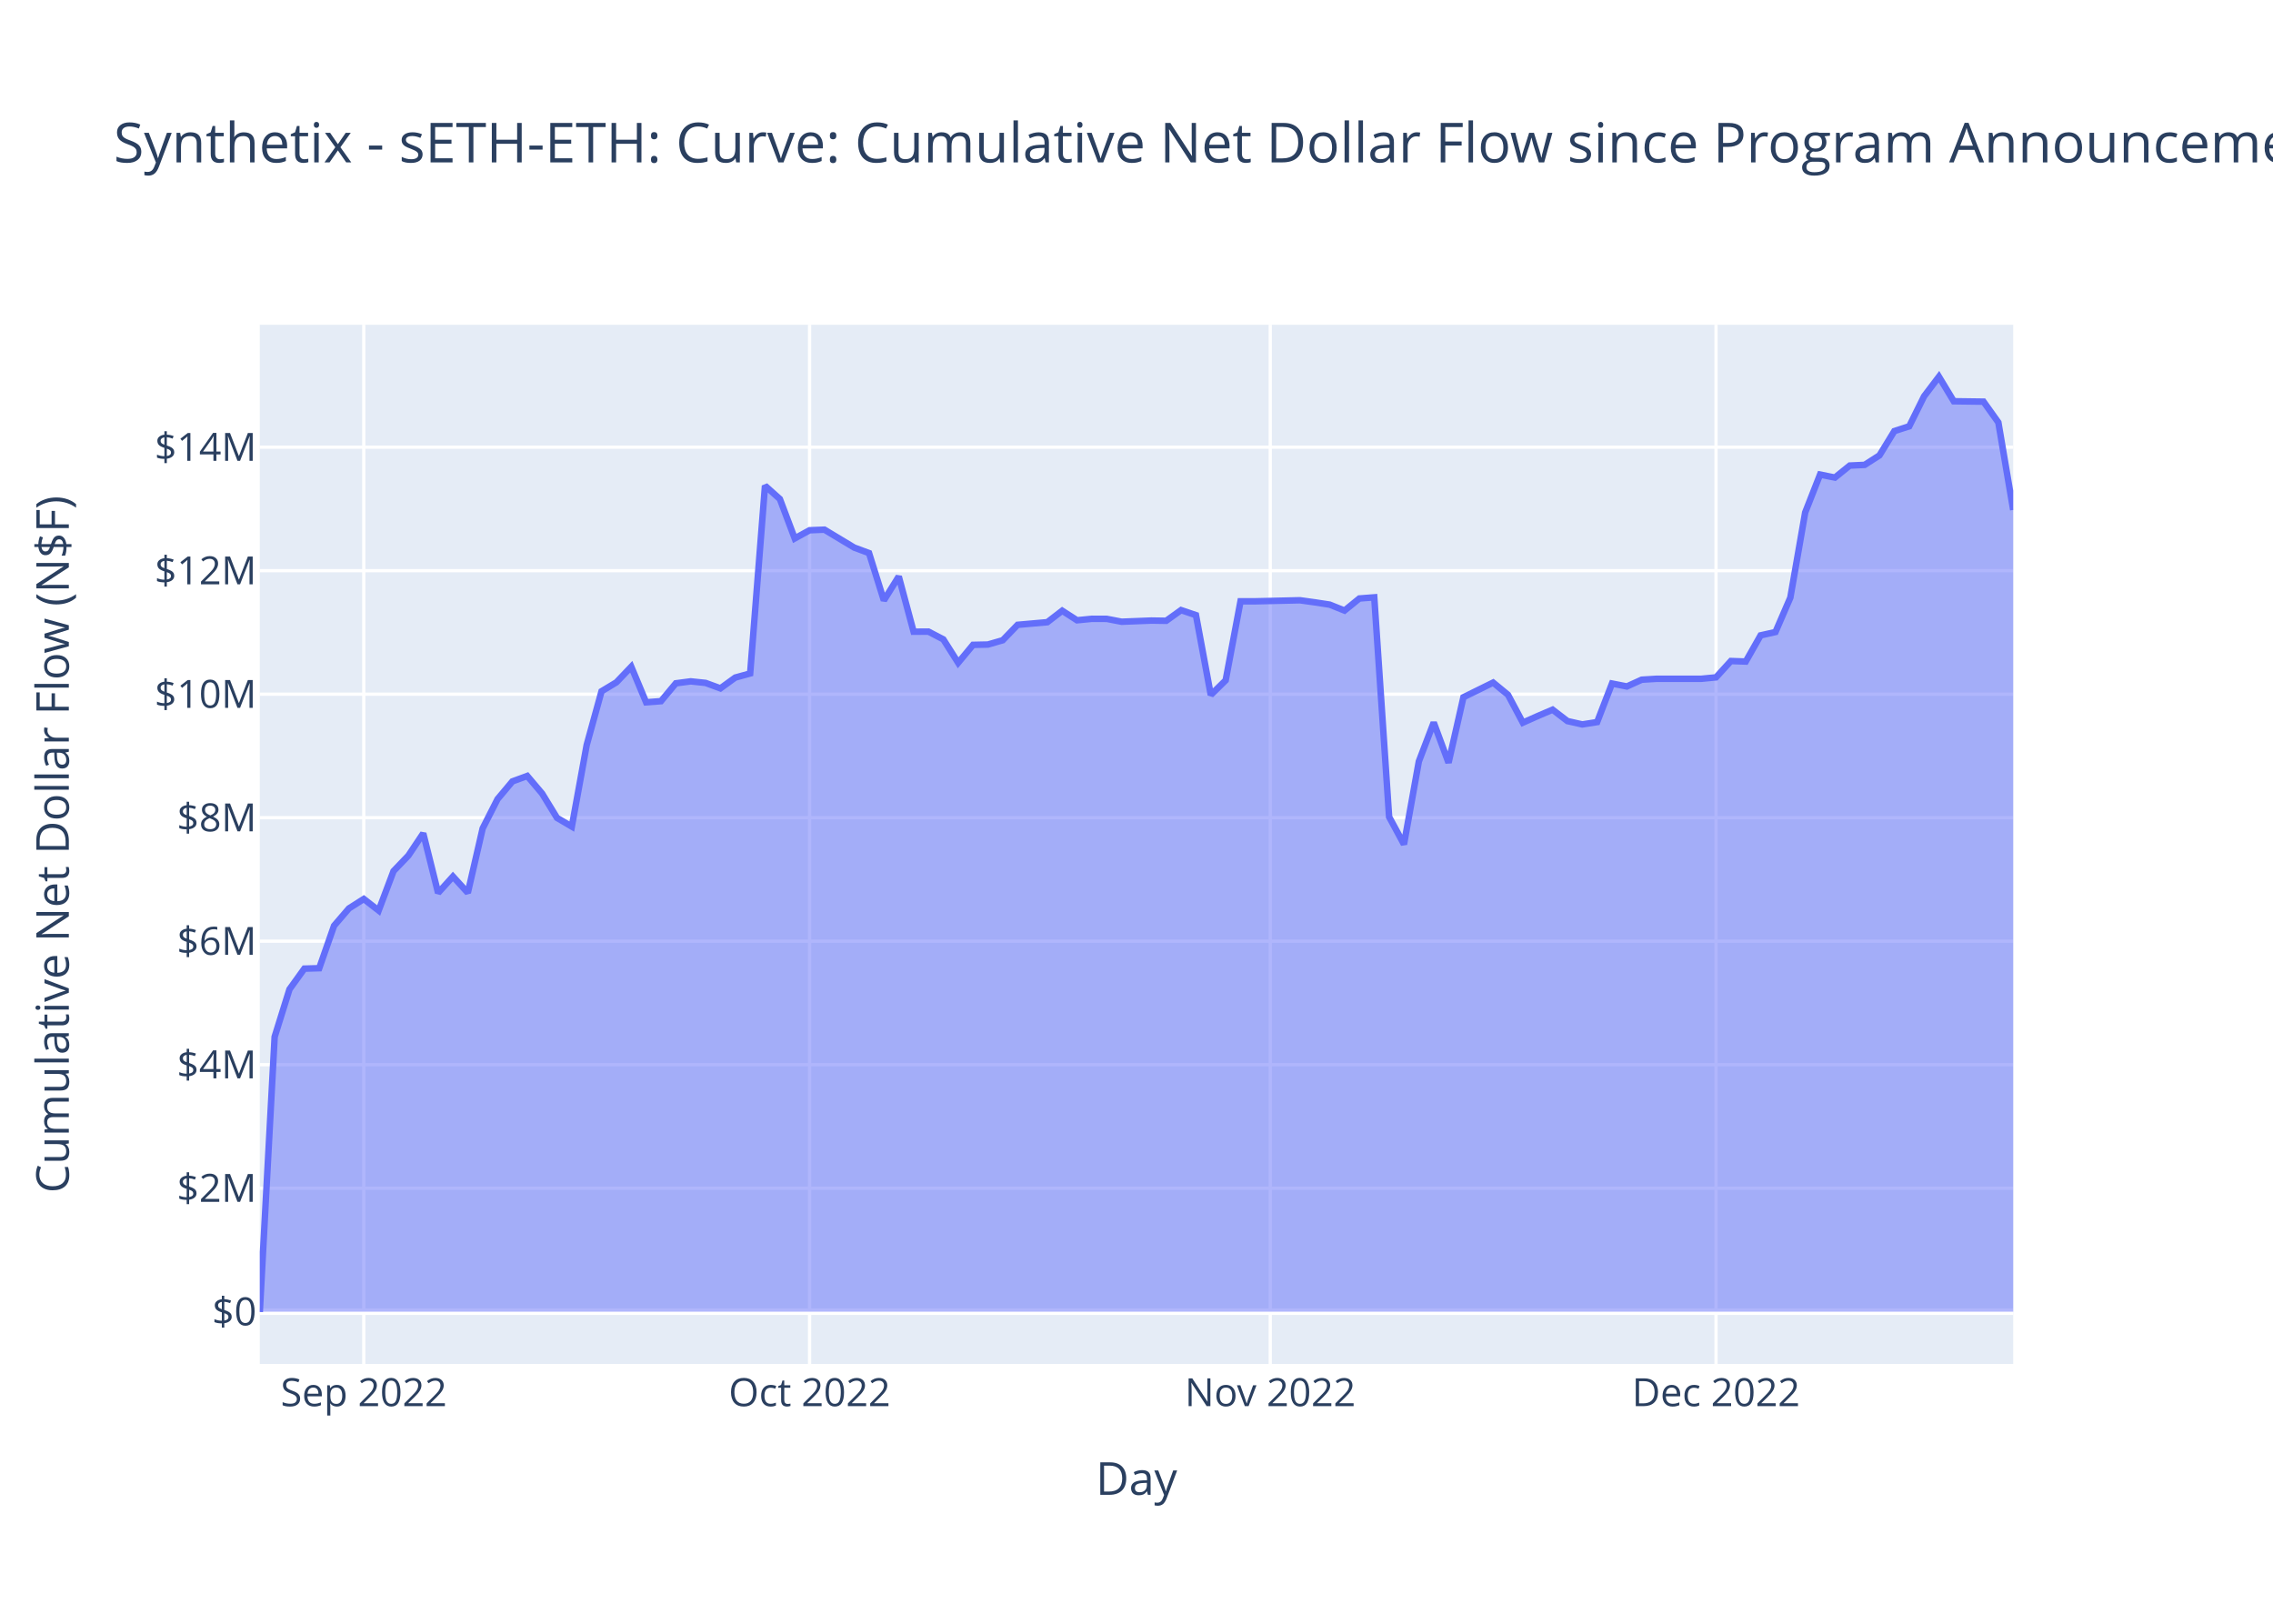
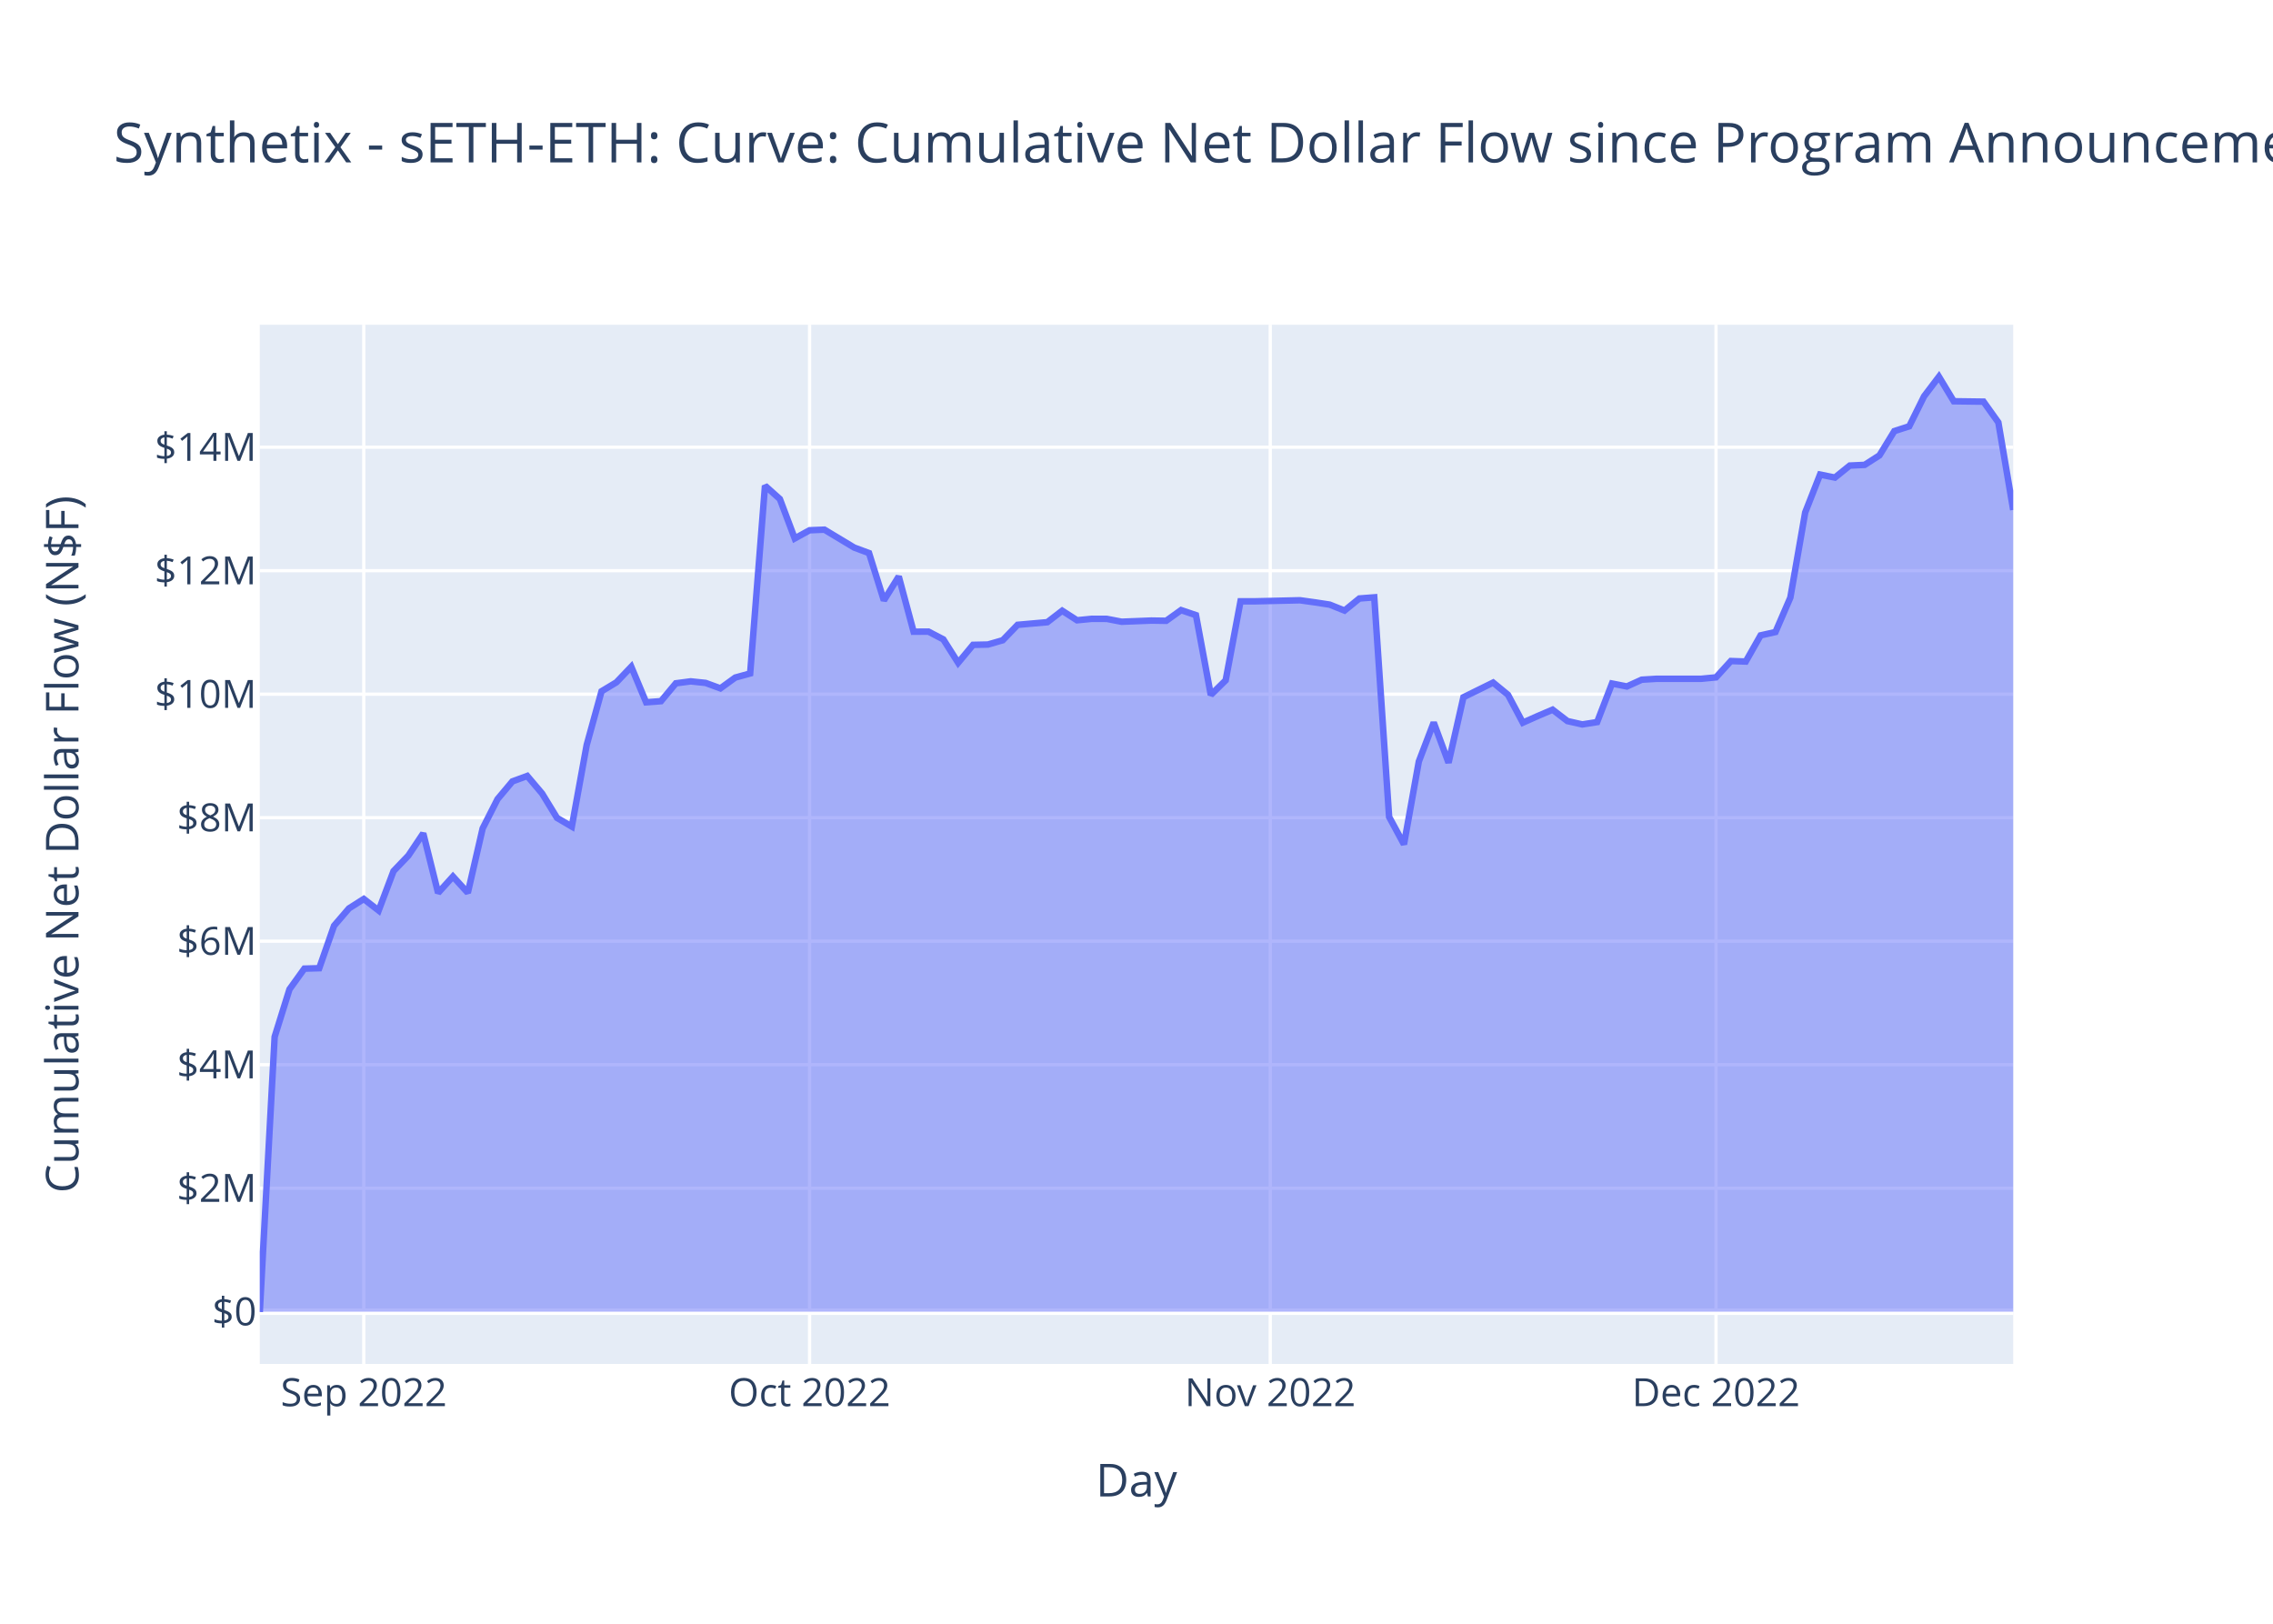
<svg xmlns="http://www.w3.org/2000/svg" class="main-svg" width="700" height="500" style="" viewBox="0 0 700 500">
  <rect x="0" y="0" width="700" height="500" style="fill: rgb(255, 255, 255); fill-opacity: 1;" />
-   <defs id="defs-1b888f">
+   <defs id="defs-8222b9">
    <g class="clips">
-       <clipPath id="clip1b888fxyplot" class="plotclip">
+       <clipPath id="clip8222b9xyplot" class="plotclip">
        <rect width="540" height="320" />
      </clipPath>
-       <clipPath class="axesclip" id="clip1b888fx">
+       <clipPath class="axesclip" id="clip8222b9x">
        <rect x="80" y="0" width="540" height="500" />
      </clipPath>
-       <clipPath class="axesclip" id="clip1b888fy">
+       <clipPath class="axesclip" id="clip8222b9y">
        <rect x="0" y="100" width="700" height="320" />
      </clipPath>
-       <clipPath class="axesclip" id="clip1b888fxy">
+       <clipPath class="axesclip" id="clip8222b9xy">
        <rect x="80" y="100" width="540" height="320" />
      </clipPath>
    </g>
    <g class="gradients" />
    <g class="patterns" />
  </defs>
  <g class="bglayer">
    <rect class="bg" x="80" y="100" width="540" height="320" style="fill: rgb(229, 236, 246); fill-opacity: 1; stroke-width: 0;" />
  </g>
  <g class="layer-below">
    <g class="imagelayer" />
    <g class="shapelayer" />
  </g>
  <g class="cartesianlayer">
    <g class="subplot xy">
      <g class="layer-subplot">
        <g class="shapelayer" />
        <g class="imagelayer" />
      </g>
      <g class="minor-gridlayer">
        <g class="x" />
        <g class="y" />
      </g>
      <g class="gridlayer">
        <g class="x">
          <path class="xgrid crisp" transform="translate(112.03,0)" d="M0,100v320" style="stroke: rgb(255, 255, 255); stroke-opacity: 1; stroke-width: 1px;" />
          <path class="xgrid crisp" transform="translate(249.32,0)" d="M0,100v320" style="stroke: rgb(255, 255, 255); stroke-opacity: 1; stroke-width: 1px;" />
          <path class="xgrid crisp" transform="translate(391.19,0)" d="M0,100v320" style="stroke: rgb(255, 255, 255); stroke-opacity: 1; stroke-width: 1px;" />
          <path class="xgrid crisp" transform="translate(528.47,0)" d="M0,100v320" style="stroke: rgb(255, 255, 255); stroke-opacity: 1; stroke-width: 1px;" />
        </g>
        <g class="y">
          <path class="ygrid crisp" transform="translate(0,365.88)" d="M80,0h540" style="stroke: rgb(255, 255, 255); stroke-opacity: 1; stroke-width: 1px;" />
          <path class="ygrid crisp" transform="translate(0,327.85)" d="M80,0h540" style="stroke: rgb(255, 255, 255); stroke-opacity: 1; stroke-width: 1px;" />
          <path class="ygrid crisp" transform="translate(0,289.82)" d="M80,0h540" style="stroke: rgb(255, 255, 255); stroke-opacity: 1; stroke-width: 1px;" />
          <path class="ygrid crisp" transform="translate(0,251.79)" d="M80,0h540" style="stroke: rgb(255, 255, 255); stroke-opacity: 1; stroke-width: 1px;" />
          <path class="ygrid crisp" transform="translate(0,213.76)" d="M80,0h540" style="stroke: rgb(255, 255, 255); stroke-opacity: 1; stroke-width: 1px;" />
          <path class="ygrid crisp" transform="translate(0,175.73)" d="M80,0h540" style="stroke: rgb(255, 255, 255); stroke-opacity: 1; stroke-width: 1px;" />
          <path class="ygrid crisp" transform="translate(0,137.7)" d="M80,0h540" style="stroke: rgb(255, 255, 255); stroke-opacity: 1; stroke-width: 1px;" />
        </g>
      </g>
      <g class="zerolinelayer">
        <path class="yzl zl crisp" transform="translate(0,403.91)" d="M80,0h540" style="stroke: rgb(255, 255, 255); stroke-opacity: 1; stroke-width: 2px;" />
      </g>
      <path class="xlines-below" />
      <path class="ylines-below" />
      <g class="overlines-below" />
      <g class="xaxislayer-below" />
      <g class="yaxislayer-below" />
      <g class="overaxes-below" />
-       <g class="plot" transform="translate(80,100)" clip-path="url(#clip1b888fxyplot)">
+       <g class="plot" transform="translate(80,100)" clip-path="url(#clip8222b9xyplot)">
        <g class="scatterlayer mlayer">
-           <g class="trace scatter trace2a7042" style="stroke-miterlimit: 2;">
+           <g class="trace scatter trace5b41be" style="stroke-miterlimit: 2;">
            <g class="fills">
              <g>
                <path class="js-fill" d="M540,303.91L0,303.91L0,304L4.58,219.27L9.15,204.63L13.73,198.27L18.31,198.14L22.88,185.06L27.46,179.73L32.03,176.82L36.61,180.38L41.19,168.24L45.76,163.46L50.34,156.62L54.92,174.96L59.49,169.9L64.07,174.92L68.64,155.1L73.22,146.08L77.8,140.62L82.37,138.94L86.95,144.35L91.53,151.84L96.1,154.53L100.68,129.4L105.25,112.87L109.83,110.11L114.41,105.31L118.98,116.26L123.56,115.91L128.14,110.41L132.71,109.81L137.29,110.29L141.86,111.96L146.44,108.64L151.02,107.38L155.59,49.56L160.17,53.66L164.75,65.8L169.32,63.28L173.9,63.1L183.05,68.61L187.63,70.31L192.2,84.88L196.78,77.52L201.36,94.52L205.93,94.49L210.51,96.88L215.08,104.09L219.66,98.57L224.24,98.47L228.81,97.15L233.39,92.4L242.54,91.59L247.12,88.06L251.69,91L256.27,90.55L260.85,90.57L265.42,91.45L274.58,91.09L279.15,91.16L283.73,87.87L288.31,89.42L292.88,113.99L297.46,109.49L302.03,85.16L306.61,85.16L320.34,84.84L324.92,85.48L329.49,86.18L334.07,88.01L338.64,84.29L343.22,83.94L347.8,151.55L352.37,160L356.95,134.47L361.53,122.49L366.1,134.86L370.68,114.7L379.83,110.19L384.41,113.95L388.98,122.53L393.56,120.49L398.14,118.53L402.71,122.04L407.29,123.07L411.86,122.35L416.44,110.48L421.02,111.38L425.59,109.3L430.17,109.02L443.9,109.02L448.47,108.58L453.05,103.55L457.63,103.71L462.2,95.65L466.78,94.62L471.36,84.02L475.93,57.8L480.51,46.14L485.08,47.06L489.66,43.36L494.24,43.15L498.81,40.22L503.39,32.74L507.97,31.27L512.54,22.04L517.12,16L521.69,23.56L530.85,23.68L535.42,30.08L540,57.02" style="fill: rgb(99, 110, 250); fill-opacity: 0.5; stroke-width: 0;" />
              </g>
            </g>
            <g class="errorbars" />
            <g class="lines">
              <path class="js-line" d="M0,304L4.58,219.27L9.15,204.63L13.73,198.27L18.31,198.14L22.88,185.06L27.46,179.73L32.03,176.82L36.61,180.38L41.19,168.24L45.76,163.46L50.34,156.62L54.92,174.96L59.49,169.9L64.07,174.92L68.64,155.1L73.22,146.08L77.8,140.62L82.37,138.94L86.95,144.35L91.53,151.84L96.1,154.53L100.68,129.4L105.25,112.87L109.83,110.11L114.41,105.31L118.98,116.26L123.56,115.91L128.14,110.41L132.71,109.81L137.29,110.29L141.86,111.96L146.44,108.64L151.02,107.38L155.59,49.56L160.17,53.66L164.75,65.8L169.32,63.28L173.9,63.1L183.05,68.61L187.63,70.31L192.2,84.88L196.78,77.52L201.36,94.52L205.93,94.49L210.51,96.88L215.08,104.09L219.66,98.57L224.24,98.47L228.81,97.15L233.39,92.4L242.54,91.59L247.12,88.06L251.69,91L256.27,90.55L260.85,90.57L265.42,91.45L274.58,91.09L279.15,91.16L283.73,87.87L288.31,89.42L292.88,113.99L297.46,109.49L302.03,85.16L306.61,85.16L320.34,84.84L324.92,85.48L329.49,86.18L334.07,88.01L338.64,84.29L343.22,83.94L347.8,151.55L352.37,160L356.95,134.47L361.53,122.49L366.1,134.86L370.68,114.7L379.83,110.19L384.41,113.95L388.98,122.53L393.56,120.49L398.14,118.53L402.71,122.04L407.29,123.07L411.86,122.35L416.44,110.48L421.02,111.38L425.59,109.3L430.17,109.02L443.9,109.02L448.47,108.58L453.05,103.55L457.63,103.71L462.2,95.65L466.78,94.62L471.36,84.02L475.93,57.8L480.51,46.14L485.08,47.06L489.66,43.36L494.24,43.15L498.81,40.22L503.39,32.74L507.97,31.27L512.54,22.04L517.12,16L521.69,23.56L530.85,23.68L535.42,30.08L540,57.02" style="vector-effect: non-scaling-stroke; fill: none; stroke: rgb(99, 110, 250); stroke-opacity: 1; stroke-width: 2px; opacity: 1;" />
            </g>
            <g class="points" />
            <g class="text" />
          </g>
        </g>
      </g>
      <g class="overplot" />
      <path class="xlines-above crisp" d="M0,0" style="fill: none;" />
      <path class="ylines-above crisp" d="M0,0" style="fill: none;" />
      <g class="overlines-above" />
      <g class="xaxislayer-above">
        <g class="xtick">
          <text text-anchor="middle" x="0" y="433" transform="translate(112.03,0)" style="font-family: 'Open Sans', verdana, arial, sans-serif; font-size: 12px; fill: rgb(42, 63, 95); fill-opacity: 1; white-space: pre; opacity: 1;">Sep 2022</text>
        </g>
        <g class="xtick">
          <text text-anchor="middle" x="0" y="433" style="font-family: 'Open Sans', verdana, arial, sans-serif; font-size: 12px; fill: rgb(42, 63, 95); fill-opacity: 1; white-space: pre; opacity: 1;" transform="translate(249.32,0)">Oct 2022</text>
        </g>
        <g class="xtick">
          <text text-anchor="middle" x="0" y="433" style="font-family: 'Open Sans', verdana, arial, sans-serif; font-size: 12px; fill: rgb(42, 63, 95); fill-opacity: 1; white-space: pre; opacity: 1;" transform="translate(391.19,0)">Nov 2022</text>
        </g>
        <g class="xtick">
          <text text-anchor="middle" x="0" y="433" style="font-family: 'Open Sans', verdana, arial, sans-serif; font-size: 12px; fill: rgb(42, 63, 95); fill-opacity: 1; white-space: pre; opacity: 1;" transform="translate(528.47,0)">Dec 2022</text>
        </g>
      </g>
      <g class="yaxislayer-above">
        <g class="ytick">
          <text text-anchor="end" x="79" y="4.2" transform="translate(0,403.91)" style="font-family: 'Open Sans', verdana, arial, sans-serif; font-size: 12px; fill: rgb(42, 63, 95); fill-opacity: 1; white-space: pre; opacity: 1;">$0</text>
        </g>
        <g class="ytick">
          <text text-anchor="end" x="79" y="4.2" style="font-family: 'Open Sans', verdana, arial, sans-serif; font-size: 12px; fill: rgb(42, 63, 95); fill-opacity: 1; white-space: pre; opacity: 1;" transform="translate(0,365.88)">$2M</text>
        </g>
        <g class="ytick">
          <text text-anchor="end" x="79" y="4.2" style="font-family: 'Open Sans', verdana, arial, sans-serif; font-size: 12px; fill: rgb(42, 63, 95); fill-opacity: 1; white-space: pre; opacity: 1;" transform="translate(0,327.85)">$4M</text>
        </g>
        <g class="ytick">
          <text text-anchor="end" x="79" y="4.2" style="font-family: 'Open Sans', verdana, arial, sans-serif; font-size: 12px; fill: rgb(42, 63, 95); fill-opacity: 1; white-space: pre; opacity: 1;" transform="translate(0,289.82)">$6M</text>
        </g>
        <g class="ytick">
          <text text-anchor="end" x="79" y="4.2" style="font-family: 'Open Sans', verdana, arial, sans-serif; font-size: 12px; fill: rgb(42, 63, 95); fill-opacity: 1; white-space: pre; opacity: 1;" transform="translate(0,251.79)">$8M</text>
        </g>
        <g class="ytick">
          <text text-anchor="end" x="79" y="4.2" style="font-family: 'Open Sans', verdana, arial, sans-serif; font-size: 12px; fill: rgb(42, 63, 95); fill-opacity: 1; white-space: pre; opacity: 1;" transform="translate(0,213.76)">$10M</text>
        </g>
        <g class="ytick">
          <text text-anchor="end" x="79" y="4.2" style="font-family: 'Open Sans', verdana, arial, sans-serif; font-size: 12px; fill: rgb(42, 63, 95); fill-opacity: 1; white-space: pre; opacity: 1;" transform="translate(0,175.73)">$12M</text>
        </g>
        <g class="ytick">
          <text text-anchor="end" x="79" y="4.2" style="font-family: 'Open Sans', verdana, arial, sans-serif; font-size: 12px; fill: rgb(42, 63, 95); fill-opacity: 1; white-space: pre; opacity: 1;" transform="translate(0,137.7)">$14M</text>
        </g>
      </g>
      <g class="overaxes-above" />
    </g>
  </g>
  <g class="polarlayer" />
  <g class="smithlayer" />
  <g class="ternarylayer" />
  <g class="geolayer" />
  <g class="funnelarealayer" />
  <g class="pielayer" />
  <g class="iciclelayer" />
  <g class="treemaplayer" />
  <g class="sunburstlayer" />
  <g class="glimages" />
-   <defs id="topdefs-1b888f">
+   <defs id="topdefs-8222b9">
    <g class="clips" />
  </defs>
  <g class="layer-above">
    <g class="imagelayer" />
    <g class="shapelayer" />
  </g>
  <g class="infolayer">
    <g class="g-gtitle">
-       <text class="gtitle" x="35" y="50" text-anchor="start" dy="0em" style="font-family: 'Open Sans', verdana, arial, sans-serif; font-size: 17px; fill: rgb(42, 63, 95); opacity: 1; font-weight: normal; white-space: pre;">Synthetix - sETH-ETH: Curve: Cumulative Net Dollar Flow since Program Announcement</text>
+       <text class="gtitle" x="35" y="50" text-anchor="start" dy="0em" style="font-family: 'Open Sans', verdana, arial, sans-serif; font-size: 17px; fill: rgb(42, 63, 95); opacity: 1; font-weight: normal; white-space: pre;">Synthetix - sETH-ETH: Curve: Cumulative Net Dollar Flow since Program Announcement, Until Program End + 30 Days</text>
    </g>
    <g class="g-xtitle">
-       <text class="xtitle" x="350" y="460.3" text-anchor="middle" style="font-family: 'Open Sans', verdana, arial, sans-serif; font-size: 14px; fill: rgb(42, 63, 95); opacity: 1; font-weight: normal; white-space: pre;">Day</text>
+       <text class="xtitle" x="350" y="460.8" text-anchor="middle" style="font-family: 'Open Sans', verdana, arial, sans-serif; font-size: 14px; fill: rgb(42, 63, 95); opacity: 1; font-weight: normal; white-space: pre;">Day</text>
    </g>
    <g class="g-ytitle">
-       <text class="ytitle" transform="rotate(-90,21.2,260)" x="21.2" y="260" text-anchor="middle" style="font-family: 'Open Sans', verdana, arial, sans-serif; font-size: 14px; fill: rgb(42, 63, 95); opacity: 1; font-weight: normal; white-space: pre;">Cumulative Net Dollar Flow (N$F)</text>
+       <text class="ytitle" transform="rotate(-90,24.16875,260)" x="24.169" y="260" text-anchor="middle" style="font-family: 'Open Sans', verdana, arial, sans-serif; font-size: 14px; fill: rgb(42, 63, 95); opacity: 1; font-weight: normal; white-space: pre;">Cumulative Net Dollar Flow (N$F)</text>
    </g>
  </g>
</svg>
